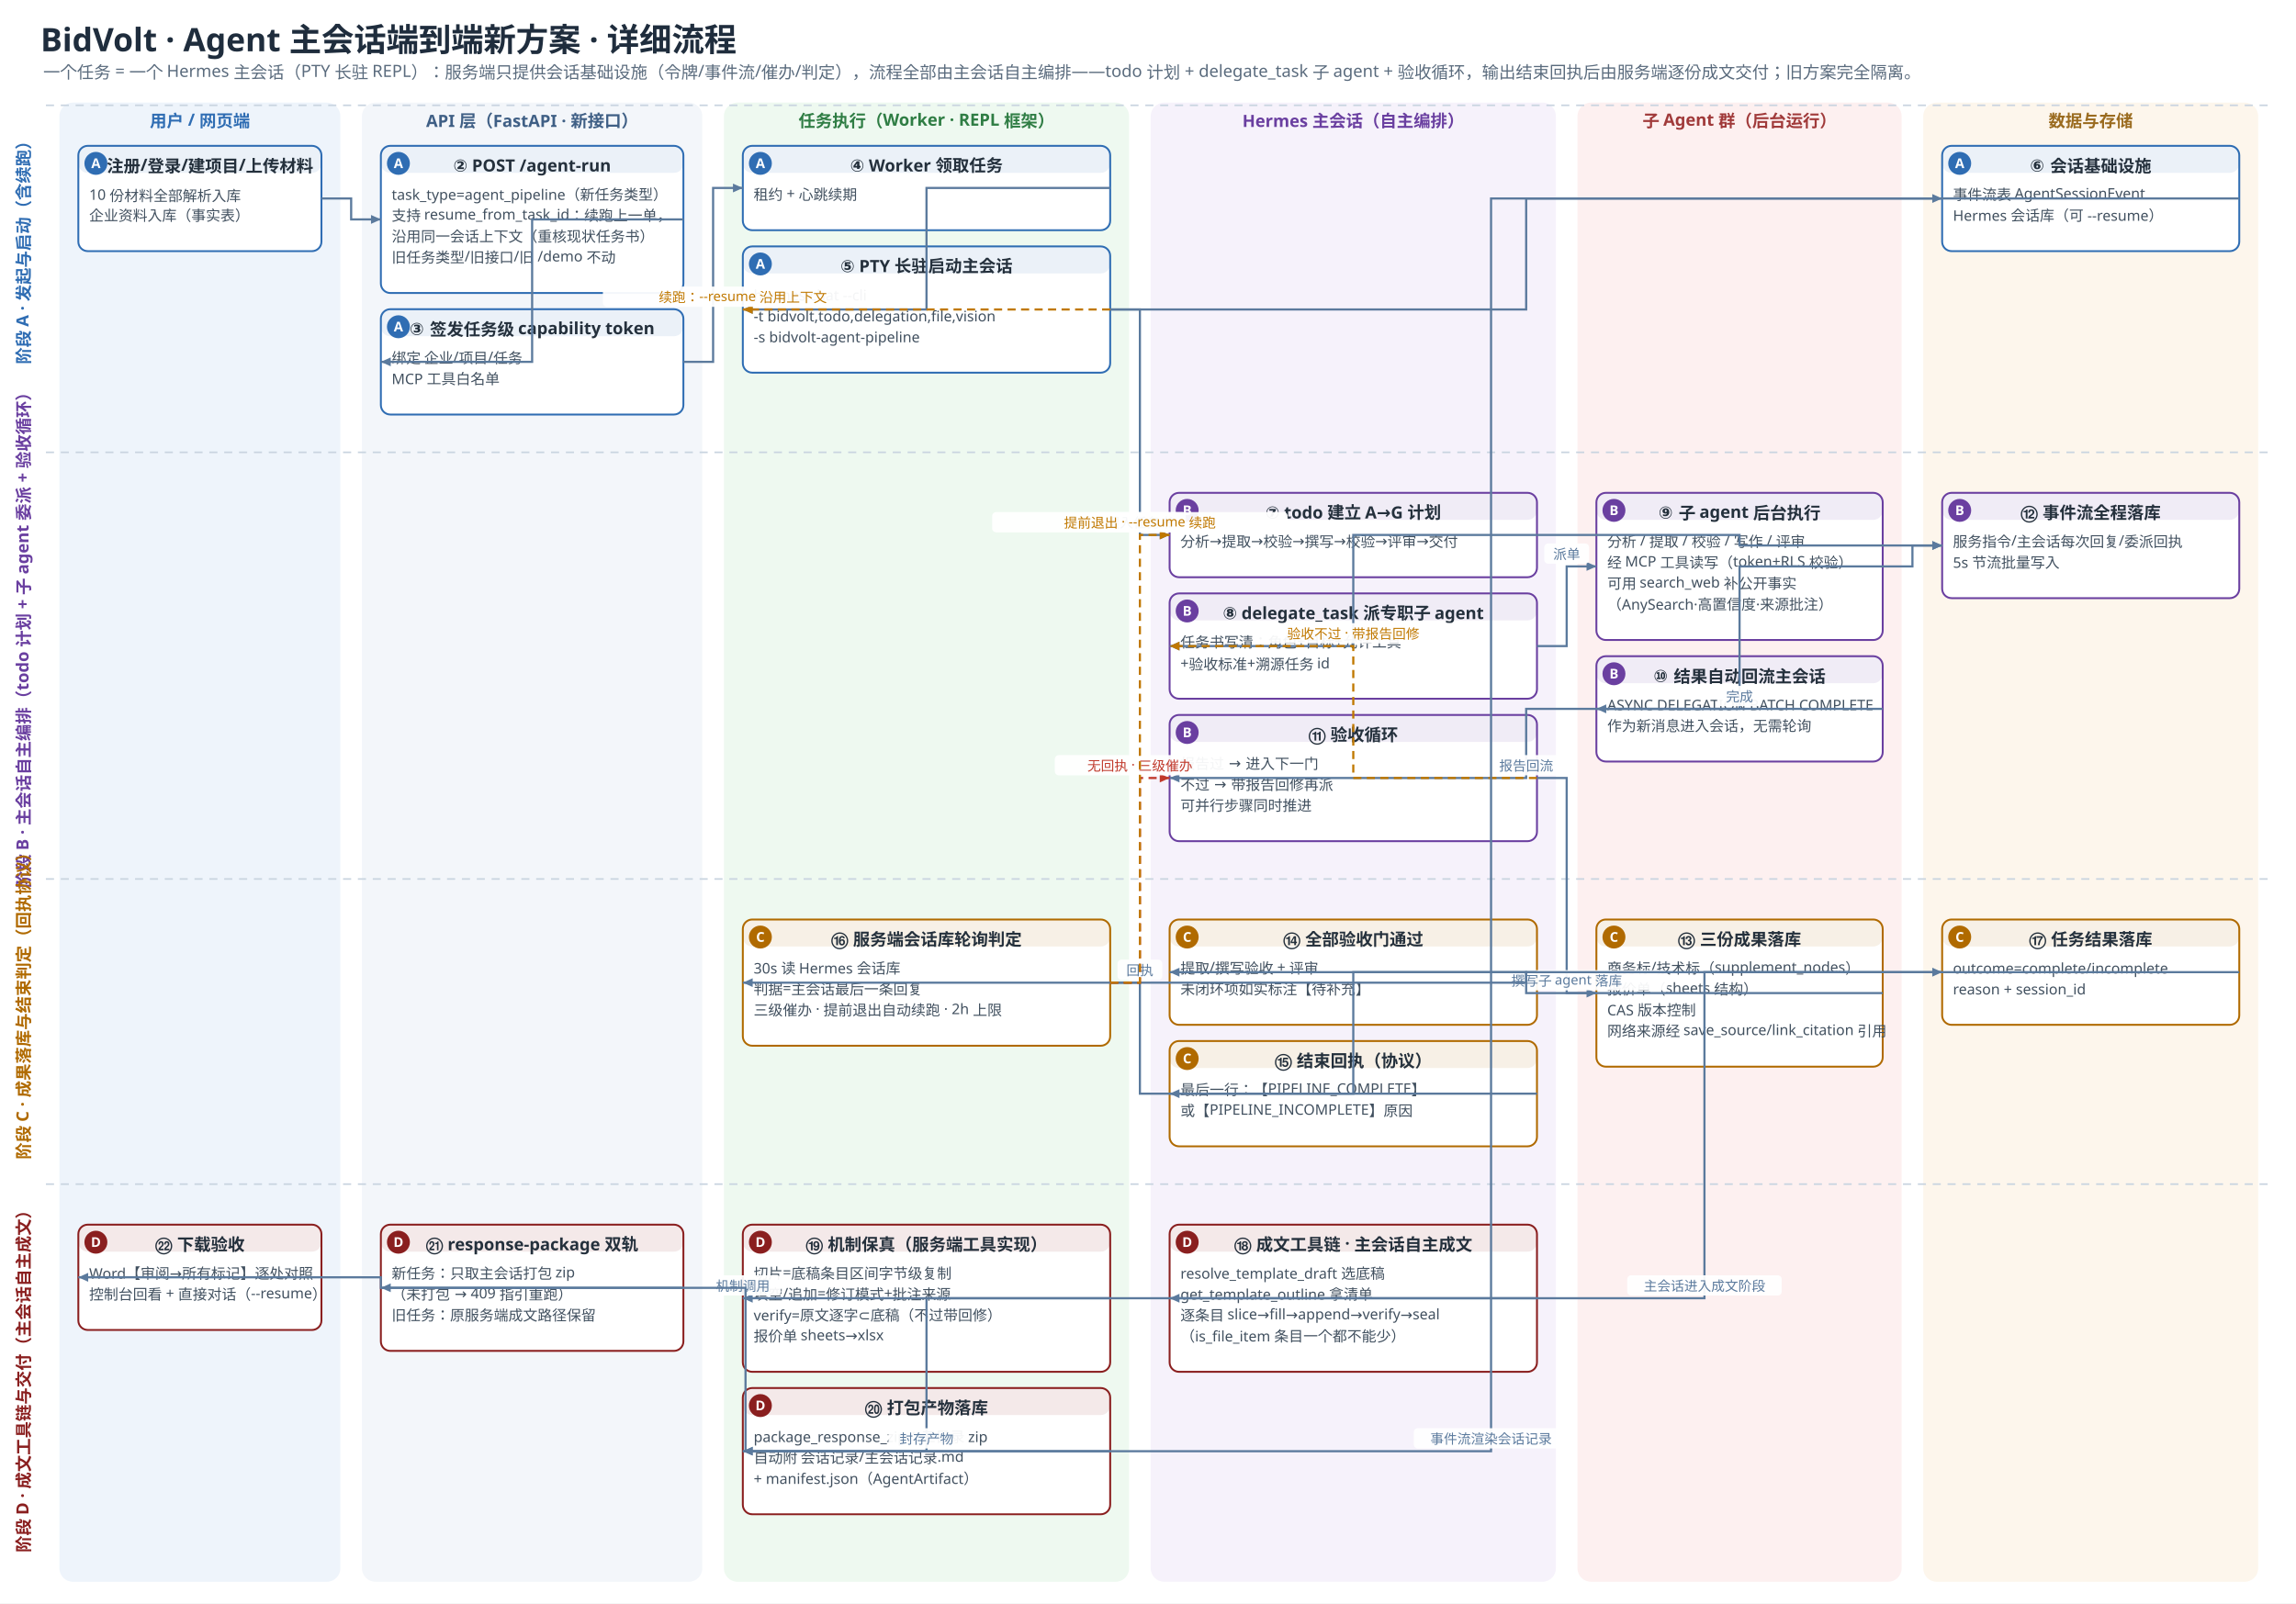
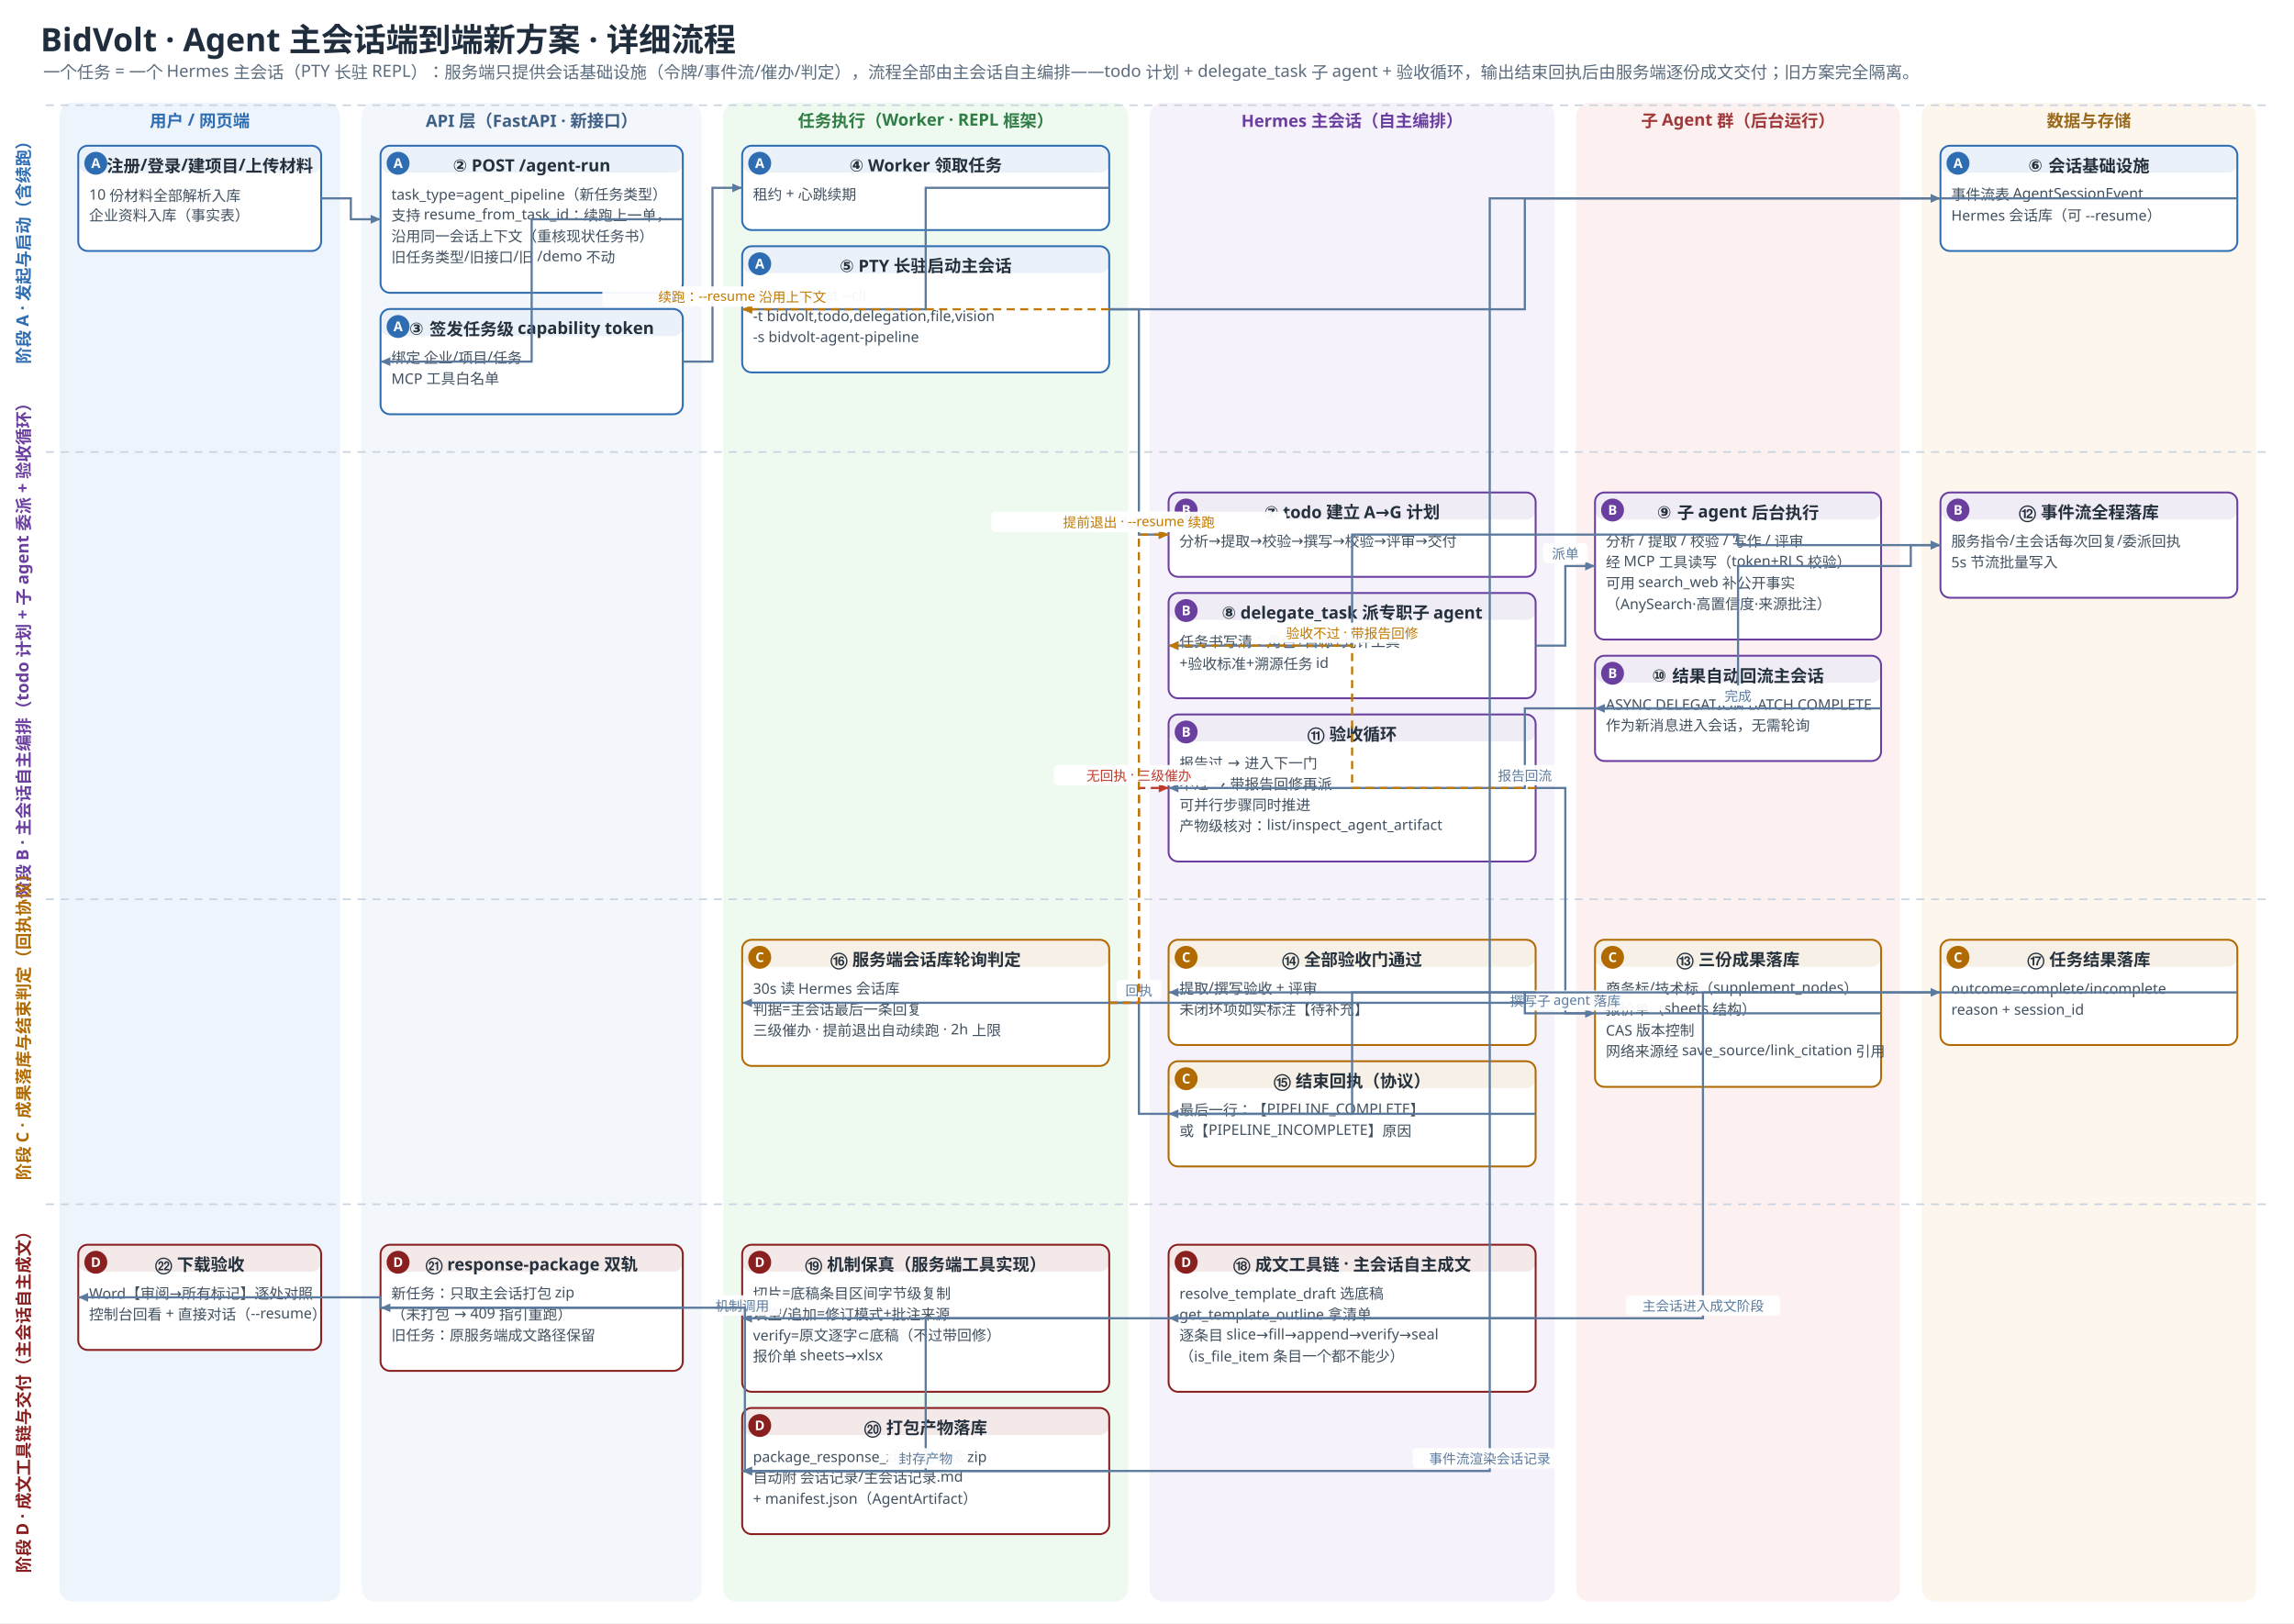
- <svg xmlns="http://www.w3.org/2000/svg" width="1700" height="1187.5" viewBox="0 0 1700 1187.5" font-family="Microsoft YaHei, SimHei, PingFang SC, sans-serif">
-   <rect x="0" y="0" width="1700" height="1187.5" fill="#ffffff" />
+ <svg xmlns="http://www.w3.org/2000/svg" width="1700" height="1203.0" viewBox="0 0 1700 1203.0" font-family="Microsoft YaHei, SimHei, PingFang SC, sans-serif">
+   <rect x="0" y="0" width="1700" height="1203.0" fill="#ffffff" />
  <text x="30" y="38" font-size="24" font-weight="bold" fill="#1f2d3d">BidVolt · Agent 主会话端到端新方案 · 详细流程</text>
  <text x="32" y="58" font-size="12.5" fill="#5a6b7d">一个任务 = 一个 Hermes 主会话（PTY 长驻 REPL）：服务端只提供会话基础设施（令牌/事件流/催办/判定），流程全部由主会话自主编排——todo 计划 + delegate_task 子 agent + 验收循环，输出结束回执后由服务端逐份成文交付；旧方案完全隔离。</text>
-   <rect x="44" y="76" width="208" height="1095.5" rx="10" fill="#eef4fb" />
+   <rect x="44" y="76" width="208" height="1111.0" rx="10" fill="#eef4fb" />
  <text x="148.0" y="94" font-size="12.5" font-weight="bold" fill="#2f6db3" text-anchor="middle">用户 / 网页端</text>
-   <rect x="268" y="76" width="252" height="1095.5" rx="10" fill="#f3f6fa" />
+   <rect x="268" y="76" width="252" height="1111.0" rx="10" fill="#f3f6fa" />
  <text x="394.0" y="94" font-size="12.5" font-weight="bold" fill="#3f5f85" text-anchor="middle">API 层（FastAPI · 新接口）</text>
-   <rect x="536" y="76" width="300" height="1095.5" rx="10" fill="#eef9f0" />
+   <rect x="536" y="76" width="300" height="1111.0" rx="10" fill="#eef9f0" />
  <text x="686.0" y="94" font-size="12.5" font-weight="bold" fill="#2f7d44" text-anchor="middle">任务执行（Worker · REPL 框架）</text>
-   <rect x="852" y="76" width="300" height="1095.5" rx="10" fill="#f6f2fb" />
+   <rect x="852" y="76" width="300" height="1111.0" rx="10" fill="#f6f2fb" />
  <text x="1002.0" y="94" font-size="12.5" font-weight="bold" fill="#6a3fa0" text-anchor="middle">Hermes 主会话（自主编排）</text>
-   <rect x="1168" y="76" width="240" height="1095.5" rx="10" fill="#fdf0f0" />
+   <rect x="1168" y="76" width="240" height="1111.0" rx="10" fill="#fdf0f0" />
  <text x="1288.0" y="94" font-size="12.5" font-weight="bold" fill="#a03a3a" text-anchor="middle">子 Agent 群（后台运行）</text>
-   <rect x="1424" y="76" width="248" height="1095.5" rx="10" fill="#fdf6ec" />
+   <rect x="1424" y="76" width="248" height="1111.0" rx="10" fill="#fdf6ec" />
  <text x="1548.0" y="94" font-size="12.5" font-weight="bold" fill="#9a6b1f" text-anchor="middle">数据与存储</text>
  <line x1="34" y1="78.0" x2="1682" y2="78.0" stroke="#c9d4e0" stroke-width="1.2" stroke-dasharray="6 5" />
  <text transform="rotate(-90 22 184)" x="22" y="184" font-size="12.5" font-weight="bold" fill="#2f6db3" text-anchor="middle">阶段 A · 发起与启动（含续跑）</text>
  <line x1="34" y1="335.0" x2="1682" y2="335.0" stroke="#c9d4e0" stroke-width="1.2" stroke-dasharray="6 5" />
-   <text transform="rotate(-90 22 471)" x="22" y="471" font-size="12.5" font-weight="bold" fill="#6a3fa0" text-anchor="middle">阶段 B · 主会话自主编排（todo 计划 + 子 agent 委派 + 验收循环）</text>
-   <line x1="34" y1="651.0" x2="1682" y2="651.0" stroke="#c9d4e0" stroke-width="1.2" stroke-dasharray="6 5" />
-   <text transform="rotate(-90 22 742)" x="22" y="742" font-size="12.5" font-weight="bold" fill="#b06a00" text-anchor="middle">阶段 C · 成果落库与结束判定（回执协议）</text>
-   <line x1="34" y1="877.0" x2="1682" y2="877.0" stroke="#c9d4e0" stroke-width="1.2" stroke-dasharray="6 5" />
-   <text transform="rotate(-90 22 1020)" x="22" y="1020" font-size="12.5" font-weight="bold" fill="#8a1f1f" text-anchor="middle">阶段 D · 成文工具链与交付（主会话自主成文）</text>
+   <text transform="rotate(-90 22 479)" x="22" y="479" font-size="12.5" font-weight="bold" fill="#6a3fa0" text-anchor="middle">阶段 B · 主会话自主编排（todo 计划 + 子 agent 委派 + 验收循环）</text>
+   <line x1="34" y1="666.5" x2="1682" y2="666.5" stroke="#c9d4e0" stroke-width="1.2" stroke-dasharray="6 5" />
+   <text transform="rotate(-90 22 758)" x="22" y="758" font-size="12.5" font-weight="bold" fill="#b06a00" text-anchor="middle">阶段 C · 成果落库与结束判定（回执协议）</text>
+   <line x1="34" y1="892.5" x2="1682" y2="892.5" stroke="#c9d4e0" stroke-width="1.2" stroke-dasharray="6 5" />
+   <text transform="rotate(-90 22 1036)" x="22" y="1036" font-size="12.5" font-weight="bold" fill="#8a1f1f" text-anchor="middle">阶段 D · 成文工具链与交付（主会话自主成文）</text>
  <rect x="58" y="108.0" width="180" height="78.0" rx="7" fill="#ffffff" stroke="#2f6db3" stroke-width="1.4" />
  <rect x="58" y="108.0" width="180" height="20" rx="7" fill="#2f6db3" opacity="0.10" />
  <text x="148.0" y="127.0" font-size="12.5" font-weight="bold" fill="#24303c" text-anchor="middle">① 注册/登录/建项目/上传材料</text>
  <text x="66" y="148.0" font-size="10.8" fill="#41505f">10 份材料全部解析入库</text>
  <text x="66" y="163.5" font-size="10.8" fill="#41505f">企业资料入库（事实表）</text>
  <circle cx="71" cy="121.0" r="8.5" fill="#2f6db3" />
  <text x="71" y="124.5" font-size="10" font-weight="bold" fill="#ffffff" text-anchor="middle">A</text>
  <rect x="282" y="108.0" width="224" height="109.0" rx="7" fill="#ffffff" stroke="#2f6db3" stroke-width="1.4" />
  <rect x="282" y="108.0" width="224" height="20" rx="7" fill="#2f6db3" opacity="0.10" />
  <text x="394.0" y="127.0" font-size="12.5" font-weight="bold" fill="#24303c" text-anchor="middle">② POST /agent-run</text>
  <text x="290" y="148.0" font-size="10.8" fill="#41505f">task_type=agent_pipeline（新任务类型）</text>
  <text x="290" y="163.5" font-size="10.8" fill="#41505f">支持 resume_from_task_id：续跑上一单，</text>
  <text x="290" y="179.0" font-size="10.8" fill="#41505f">沿用同一会话上下文（重核现状任务书）</text>
  <text x="290" y="194.5" font-size="10.8" fill="#41505f">旧任务类型/旧接口/旧 /demo 不动</text>
  <circle cx="295" cy="121.0" r="8.5" fill="#2f6db3" />
  <text x="295" y="124.5" font-size="10" font-weight="bold" fill="#ffffff" text-anchor="middle">A</text>
  <rect x="282" y="229.0" width="224" height="78.0" rx="7" fill="#ffffff" stroke="#2f6db3" stroke-width="1.4" />
  <rect x="282" y="229.0" width="224" height="20" rx="7" fill="#2f6db3" opacity="0.10" />
  <text x="394.0" y="248.0" font-size="12.5" font-weight="bold" fill="#24303c" text-anchor="middle">③ 签发任务级 capability token</text>
  <text x="290" y="269.0" font-size="10.8" fill="#41505f">绑定 企业/项目/任务</text>
  <text x="290" y="284.5" font-size="10.8" fill="#41505f">MCP 工具白名单</text>
  <circle cx="295" cy="242.0" r="8.5" fill="#2f6db3" />
  <text x="295" y="245.5" font-size="10" font-weight="bold" fill="#ffffff" text-anchor="middle">A</text>
  <rect x="550" y="108.0" width="272" height="62.5" rx="7" fill="#ffffff" stroke="#2f6db3" stroke-width="1.4" />
  <rect x="550" y="108.0" width="272" height="20" rx="7" fill="#2f6db3" opacity="0.10" />
  <text x="686.0" y="127.0" font-size="12.5" font-weight="bold" fill="#24303c" text-anchor="middle">④ Worker 领取任务</text>
  <text x="558" y="148.0" font-size="10.8" fill="#41505f">租约 + 心跳续期</text>
  <circle cx="563" cy="121.0" r="8.5" fill="#2f6db3" />
  <text x="563" y="124.5" font-size="10" font-weight="bold" fill="#ffffff" text-anchor="middle">A</text>
  <rect x="550" y="182.5" width="272" height="93.5" rx="7" fill="#ffffff" stroke="#2f6db3" stroke-width="1.4" />
  <rect x="550" y="182.5" width="272" height="20" rx="7" fill="#2f6db3" opacity="0.10" />
  <text x="686.0" y="201.5" font-size="12.5" font-weight="bold" fill="#24303c" text-anchor="middle">⑤ PTY 长驻启动主会话</text>
  <text x="558" y="222.5" font-size="10.8" fill="#41505f">hermes chat --cli</text>
  <text x="558" y="238.0" font-size="10.8" fill="#41505f">-t bidvolt,todo,delegation,file,vision</text>
  <text x="558" y="253.5" font-size="10.8" fill="#41505f">-s bidvolt-agent-pipeline</text>
  <circle cx="563" cy="195.5" r="8.5" fill="#2f6db3" />
  <text x="563" y="199.0" font-size="10" font-weight="bold" fill="#ffffff" text-anchor="middle">A</text>
  <rect x="1438" y="108.0" width="220" height="78.0" rx="7" fill="#ffffff" stroke="#2f6db3" stroke-width="1.4" />
  <rect x="1438" y="108.0" width="220" height="20" rx="7" fill="#2f6db3" opacity="0.10" />
  <text x="1548.0" y="127.0" font-size="12.5" font-weight="bold" fill="#24303c" text-anchor="middle">⑥ 会话基础设施</text>
  <text x="1446" y="148.0" font-size="10.8" fill="#41505f">事件流表 AgentSessionEvent</text>
  <text x="1446" y="163.5" font-size="10.8" fill="#41505f">Hermes 会话库（可 --resume）</text>
  <circle cx="1451" cy="121.0" r="8.5" fill="#2f6db3" />
  <text x="1451" y="124.5" font-size="10" font-weight="bold" fill="#ffffff" text-anchor="middle">A</text>
  <rect x="866" y="365.0" width="272" height="62.5" rx="7" fill="#ffffff" stroke="#6a3fa0" stroke-width="1.4" />
  <rect x="866" y="365.0" width="272" height="20" rx="7" fill="#6a3fa0" opacity="0.10" />
  <text x="1002.0" y="384.0" font-size="12.5" font-weight="bold" fill="#24303c" text-anchor="middle">⑦ todo 建立 A→G 计划</text>
  <text x="874" y="405.0" font-size="10.8" fill="#41505f">分析→提取→校验→撰写→校验→评审→交付</text>
  <circle cx="879" cy="378.0" r="8.5" fill="#6a3fa0" />
  <text x="879" y="381.5" font-size="10" font-weight="bold" fill="#ffffff" text-anchor="middle">B</text>
  <rect x="866" y="439.5" width="272" height="78.0" rx="7" fill="#ffffff" stroke="#6a3fa0" stroke-width="1.4" />
  <rect x="866" y="439.5" width="272" height="20" rx="7" fill="#6a3fa0" opacity="0.10" />
  <text x="1002.0" y="458.5" font-size="12.5" font-weight="bold" fill="#24303c" text-anchor="middle">⑧ delegate_task 派专职子 agent</text>
  <text x="874" y="479.5" font-size="10.8" fill="#41505f">任务书写清：角色+目标+允许工具</text>
  <text x="874" y="495.0" font-size="10.8" fill="#41505f">+验收标准+溯源任务 id</text>
  <circle cx="879" cy="452.5" r="8.5" fill="#6a3fa0" />
  <text x="879" y="456.0" font-size="10" font-weight="bold" fill="#ffffff" text-anchor="middle">B</text>
  <rect x="1182" y="365.0" width="212" height="109.0" rx="7" fill="#ffffff" stroke="#6a3fa0" stroke-width="1.4" />
  <rect x="1182" y="365.0" width="212" height="20" rx="7" fill="#6a3fa0" opacity="0.10" />
  <text x="1288.0" y="384.0" font-size="12.5" font-weight="bold" fill="#24303c" text-anchor="middle">⑨ 子 agent 后台执行</text>
  <text x="1190" y="405.0" font-size="10.8" fill="#41505f">分析 / 提取 / 校验 / 写作 / 评审</text>
  <text x="1190" y="420.5" font-size="10.8" fill="#41505f">经 MCP 工具读写（token+RLS 校验）</text>
  <text x="1190" y="436.0" font-size="10.8" fill="#41505f">可用 search_web 补公开事实</text>
  <text x="1190" y="451.5" font-size="10.8" fill="#41505f">（AnySearch·高置信度·来源批注）</text>
  <circle cx="1195" cy="378.0" r="8.5" fill="#6a3fa0" />
  <text x="1195" y="381.5" font-size="10" font-weight="bold" fill="#ffffff" text-anchor="middle">B</text>
  <rect x="1182" y="486.0" width="212" height="78.0" rx="7" fill="#ffffff" stroke="#6a3fa0" stroke-width="1.4" />
  <rect x="1182" y="486.0" width="212" height="20" rx="7" fill="#6a3fa0" opacity="0.10" />
  <text x="1288.0" y="505.0" font-size="12.5" font-weight="bold" fill="#24303c" text-anchor="middle">⑩ 结果自动回流主会话</text>
  <text x="1190" y="526.0" font-size="10.8" fill="#41505f">ASYNC DELEGATION BATCH COMPLETE</text>
  <text x="1190" y="541.5" font-size="10.8" fill="#41505f">作为新消息进入会话，无需轮询</text>
  <circle cx="1195" cy="499.0" r="8.5" fill="#6a3fa0" />
  <text x="1195" y="502.5" font-size="10" font-weight="bold" fill="#ffffff" text-anchor="middle">B</text>
-   <rect x="866" y="529.5" width="272" height="93.5" rx="7" fill="#ffffff" stroke="#6a3fa0" stroke-width="1.4" />
+   <rect x="866" y="529.5" width="272" height="109.0" rx="7" fill="#ffffff" stroke="#6a3fa0" stroke-width="1.4" />
  <rect x="866" y="529.5" width="272" height="20" rx="7" fill="#6a3fa0" opacity="0.10" />
  <text x="1002.0" y="548.5" font-size="12.5" font-weight="bold" fill="#24303c" text-anchor="middle">⑪ 验收循环</text>
  <text x="874" y="569.5" font-size="10.8" fill="#41505f">报告过 → 进入下一门</text>
  <text x="874" y="585.0" font-size="10.8" fill="#41505f">不过 → 带报告回修再派</text>
  <text x="874" y="600.5" font-size="10.8" fill="#41505f">可并行步骤同时推进</text>
+   <text x="874" y="616.0" font-size="10.8" fill="#41505f">产物级核对：list/inspect_agent_artifact</text>
  <circle cx="879" cy="542.5" r="8.5" fill="#6a3fa0" />
  <text x="879" y="546.0" font-size="10" font-weight="bold" fill="#ffffff" text-anchor="middle">B</text>
  <rect x="1438" y="365.0" width="220" height="78.0" rx="7" fill="#ffffff" stroke="#6a3fa0" stroke-width="1.4" />
  <rect x="1438" y="365.0" width="220" height="20" rx="7" fill="#6a3fa0" opacity="0.10" />
  <text x="1548.0" y="384.0" font-size="12.5" font-weight="bold" fill="#24303c" text-anchor="middle">⑫ 事件流全程落库</text>
  <text x="1446" y="405.0" font-size="10.8" fill="#41505f">服务指令/主会话每次回复/委派回执</text>
  <text x="1446" y="420.5" font-size="10.8" fill="#41505f">5s 节流批量写入</text>
  <circle cx="1451" cy="378.0" r="8.5" fill="#6a3fa0" />
  <text x="1451" y="381.5" font-size="10" font-weight="bold" fill="#ffffff" text-anchor="middle">B</text>
-   <rect x="1182" y="681.0" width="212" height="109.0" rx="7" fill="#ffffff" stroke="#b06a00" stroke-width="1.4" />
-   <rect x="1182" y="681.0" width="212" height="20" rx="7" fill="#b06a00" opacity="0.10" />
-   <text x="1288.0" y="700.0" font-size="12.5" font-weight="bold" fill="#24303c" text-anchor="middle">⑬ 三份成果落库</text>
-   <text x="1190" y="721.0" font-size="10.8" fill="#41505f">商务标/技术标（supplement_nodes）</text>
-   <text x="1190" y="736.5" font-size="10.8" fill="#41505f">报价单（sheets 结构）</text>
-   <text x="1190" y="752.0" font-size="10.8" fill="#41505f">CAS 版本控制</text>
-   <text x="1190" y="767.5" font-size="10.8" fill="#41505f">网络来源经 save_source/link_citation 引用</text>
-   <circle cx="1195" cy="694.0" r="8.5" fill="#b06a00" />
-   <text x="1195" y="697.5" font-size="10" font-weight="bold" fill="#ffffff" text-anchor="middle">C</text>
-   <rect x="866" y="681.0" width="272" height="78.0" rx="7" fill="#ffffff" stroke="#b06a00" stroke-width="1.4" />
-   <rect x="866" y="681.0" width="272" height="20" rx="7" fill="#b06a00" opacity="0.10" />
-   <text x="1002.0" y="700.0" font-size="12.5" font-weight="bold" fill="#24303c" text-anchor="middle">⑭ 全部验收门通过</text>
-   <text x="874" y="721.0" font-size="10.8" fill="#41505f">提取/撰写验收 + 评审</text>
-   <text x="874" y="736.5" font-size="10.8" fill="#41505f">未闭环项如实标注【待补充】</text>
-   <circle cx="879" cy="694.0" r="8.5" fill="#b06a00" />
-   <text x="879" y="697.5" font-size="10" font-weight="bold" fill="#ffffff" text-anchor="middle">C</text>
-   <rect x="866" y="771.0" width="272" height="78.0" rx="7" fill="#ffffff" stroke="#b06a00" stroke-width="1.4" />
-   <rect x="866" y="771.0" width="272" height="20" rx="7" fill="#b06a00" opacity="0.10" />
-   <text x="1002.0" y="790.0" font-size="12.5" font-weight="bold" fill="#24303c" text-anchor="middle">⑮ 结束回执（协议）</text>
-   <text x="874" y="811.0" font-size="10.8" fill="#41505f">最后一行：【PIPELINE_COMPLETE】</text>
-   <text x="874" y="826.5" font-size="10.8" fill="#41505f">或【PIPELINE_INCOMPLETE】原因</text>
-   <circle cx="879" cy="784.0" r="8.5" fill="#b06a00" />
-   <text x="879" y="787.5" font-size="10" font-weight="bold" fill="#ffffff" text-anchor="middle">C</text>
-   <rect x="550" y="681.0" width="272" height="93.5" rx="7" fill="#ffffff" stroke="#b06a00" stroke-width="1.4" />
-   <rect x="550" y="681.0" width="272" height="20" rx="7" fill="#b06a00" opacity="0.10" />
-   <text x="686.0" y="700.0" font-size="12.5" font-weight="bold" fill="#24303c" text-anchor="middle">⑯ 服务端会话库轮询判定</text>
-   <text x="558" y="721.0" font-size="10.8" fill="#41505f">30s 读 Hermes 会话库</text>
-   <text x="558" y="736.5" font-size="10.8" fill="#41505f">判据=主会话最后一条回复</text>
-   <text x="558" y="752.0" font-size="10.8" fill="#41505f">三级催办 · 提前退出自动续跑 · 2h 上限</text>
-   <circle cx="563" cy="694.0" r="8.5" fill="#b06a00" />
-   <text x="563" y="697.5" font-size="10" font-weight="bold" fill="#ffffff" text-anchor="middle">C</text>
-   <rect x="1438" y="681.0" width="220" height="78.0" rx="7" fill="#ffffff" stroke="#b06a00" stroke-width="1.4" />
-   <rect x="1438" y="681.0" width="220" height="20" rx="7" fill="#b06a00" opacity="0.10" />
-   <text x="1548.0" y="700.0" font-size="12.5" font-weight="bold" fill="#24303c" text-anchor="middle">⑰ 任务结果落库</text>
-   <text x="1446" y="721.0" font-size="10.8" fill="#41505f">outcome=complete/incomplete</text>
-   <text x="1446" y="736.5" font-size="10.8" fill="#41505f">reason + session_id</text>
-   <circle cx="1451" cy="694.0" r="8.5" fill="#b06a00" />
-   <text x="1451" y="697.5" font-size="10" font-weight="bold" fill="#ffffff" text-anchor="middle">C</text>
-   <rect x="866" y="907.0" width="272" height="109.0" rx="7" fill="#ffffff" stroke="#8a1f1f" stroke-width="1.4" />
-   <rect x="866" y="907.0" width="272" height="20" rx="7" fill="#8a1f1f" opacity="0.10" />
-   <text x="1002.0" y="926.0" font-size="12.5" font-weight="bold" fill="#24303c" text-anchor="middle">⑱ 成文工具链 · 主会话自主成文</text>
-   <text x="874" y="947.0" font-size="10.8" fill="#41505f">resolve_template_draft 选底稿</text>
-   <text x="874" y="962.5" font-size="10.8" fill="#41505f">get_template_outline 拿清单</text>
-   <text x="874" y="978.0" font-size="10.8" fill="#41505f">逐条目 slice→fill→append→verify→seal</text>
-   <text x="874" y="993.5" font-size="10.8" fill="#41505f">（is_file_item 条目一个都不能少）</text>
-   <circle cx="879" cy="920.0" r="8.5" fill="#8a1f1f" />
-   <text x="879" y="923.5" font-size="10" font-weight="bold" fill="#ffffff" text-anchor="middle">D</text>
-   <rect x="550" y="907.0" width="272" height="109.0" rx="7" fill="#ffffff" stroke="#8a1f1f" stroke-width="1.4" />
-   <rect x="550" y="907.0" width="272" height="20" rx="7" fill="#8a1f1f" opacity="0.10" />
-   <text x="686.0" y="926.0" font-size="12.5" font-weight="bold" fill="#24303c" text-anchor="middle">⑲ 机制保真（服务端工具实现）</text>
-   <text x="558" y="947.0" font-size="10.8" fill="#41505f">切片=底稿条目区间字节级复制</text>
-   <text x="558" y="962.5" font-size="10.8" fill="#41505f">填空/追加=修订模式+批注来源</text>
-   <text x="558" y="978.0" font-size="10.8" fill="#41505f">verify=原文逐字⊂底稿（不过带回修）</text>
-   <text x="558" y="993.5" font-size="10.8" fill="#41505f">报价单 sheets→xlsx</text>
-   <circle cx="563" cy="920.0" r="8.5" fill="#8a1f1f" />
-   <text x="563" y="923.5" font-size="10" font-weight="bold" fill="#ffffff" text-anchor="middle">D</text>
-   <rect x="550" y="1028.0" width="272" height="93.5" rx="7" fill="#ffffff" stroke="#8a1f1f" stroke-width="1.4" />
-   <rect x="550" y="1028.0" width="272" height="20" rx="7" fill="#8a1f1f" opacity="0.10" />
-   <text x="686.0" y="1047.0" font-size="12.5" font-weight="bold" fill="#24303c" text-anchor="middle">⑳ 打包产物落库</text>
-   <text x="558" y="1068.0" font-size="10.8" fill="#41505f">package_response_zip：三目录 zip</text>
-   <text x="558" y="1083.5" font-size="10.8" fill="#41505f">自动附 会话记录/主会话记录.md</text>
-   <text x="558" y="1099.0" font-size="10.8" fill="#41505f">+ manifest.json（AgentArtifact）</text>
-   <circle cx="563" cy="1041.0" r="8.5" fill="#8a1f1f" />
-   <text x="563" y="1044.5" font-size="10" font-weight="bold" fill="#ffffff" text-anchor="middle">D</text>
-   <rect x="282" y="907.0" width="224" height="93.5" rx="7" fill="#ffffff" stroke="#8a1f1f" stroke-width="1.4" />
-   <rect x="282" y="907.0" width="224" height="20" rx="7" fill="#8a1f1f" opacity="0.10" />
-   <text x="394.0" y="926.0" font-size="12.5" font-weight="bold" fill="#24303c" text-anchor="middle">㉑ response-package 双轨</text>
-   <text x="290" y="947.0" font-size="10.8" fill="#41505f">新任务：只取主会话打包 zip</text>
-   <text x="290" y="962.5" font-size="10.8" fill="#41505f">（未打包 → 409 指引重跑）</text>
-   <text x="290" y="978.0" font-size="10.8" fill="#41505f">旧任务：原服务端成文路径保留</text>
-   <circle cx="295" cy="920.0" r="8.5" fill="#8a1f1f" />
-   <text x="295" y="923.5" font-size="10" font-weight="bold" fill="#ffffff" text-anchor="middle">D</text>
-   <rect x="58" y="907.0" width="180" height="78.0" rx="7" fill="#ffffff" stroke="#8a1f1f" stroke-width="1.4" />
-   <rect x="58" y="907.0" width="180" height="20" rx="7" fill="#8a1f1f" opacity="0.10" />
-   <text x="148.0" y="926.0" font-size="12.5" font-weight="bold" fill="#24303c" text-anchor="middle">㉒ 下载验收</text>
-   <text x="66" y="947.0" font-size="10.8" fill="#41505f">Word【审阅→所有标记】逐处对照</text>
-   <text x="66" y="962.5" font-size="10.8" fill="#41505f">控制台回看 + 直接对话（--resume）</text>
-   <circle cx="71" cy="920.0" r="8.5" fill="#8a1f1f" />
-   <text x="71" y="923.5" font-size="10" font-weight="bold" fill="#ffffff" text-anchor="middle">D</text>
+   <rect x="1182" y="696.5" width="212" height="109.0" rx="7" fill="#ffffff" stroke="#b06a00" stroke-width="1.4" />
+   <rect x="1182" y="696.5" width="212" height="20" rx="7" fill="#b06a00" opacity="0.10" />
+   <text x="1288.0" y="715.5" font-size="12.5" font-weight="bold" fill="#24303c" text-anchor="middle">⑬ 三份成果落库</text>
+   <text x="1190" y="736.5" font-size="10.8" fill="#41505f">商务标/技术标（supplement_nodes）</text>
+   <text x="1190" y="752.0" font-size="10.8" fill="#41505f">报价单（sheets 结构）</text>
+   <text x="1190" y="767.5" font-size="10.8" fill="#41505f">CAS 版本控制</text>
+   <text x="1190" y="783.0" font-size="10.8" fill="#41505f">网络来源经 save_source/link_citation 引用</text>
+   <circle cx="1195" cy="709.5" r="8.5" fill="#b06a00" />
+   <text x="1195" y="713.0" font-size="10" font-weight="bold" fill="#ffffff" text-anchor="middle">C</text>
+   <rect x="866" y="696.5" width="272" height="78.0" rx="7" fill="#ffffff" stroke="#b06a00" stroke-width="1.4" />
+   <rect x="866" y="696.5" width="272" height="20" rx="7" fill="#b06a00" opacity="0.10" />
+   <text x="1002.0" y="715.5" font-size="12.5" font-weight="bold" fill="#24303c" text-anchor="middle">⑭ 全部验收门通过</text>
+   <text x="874" y="736.5" font-size="10.8" fill="#41505f">提取/撰写验收 + 评审</text>
+   <text x="874" y="752.0" font-size="10.8" fill="#41505f">未闭环项如实标注【待补充】</text>
+   <circle cx="879" cy="709.5" r="8.5" fill="#b06a00" />
+   <text x="879" y="713.0" font-size="10" font-weight="bold" fill="#ffffff" text-anchor="middle">C</text>
+   <rect x="866" y="786.5" width="272" height="78.0" rx="7" fill="#ffffff" stroke="#b06a00" stroke-width="1.4" />
+   <rect x="866" y="786.5" width="272" height="20" rx="7" fill="#b06a00" opacity="0.10" />
+   <text x="1002.0" y="805.5" font-size="12.5" font-weight="bold" fill="#24303c" text-anchor="middle">⑮ 结束回执（协议）</text>
+   <text x="874" y="826.5" font-size="10.8" fill="#41505f">最后一行：【PIPELINE_COMPLETE】</text>
+   <text x="874" y="842.0" font-size="10.8" fill="#41505f">或【PIPELINE_INCOMPLETE】原因</text>
+   <circle cx="879" cy="799.5" r="8.5" fill="#b06a00" />
+   <text x="879" y="803.0" font-size="10" font-weight="bold" fill="#ffffff" text-anchor="middle">C</text>
+   <rect x="550" y="696.5" width="272" height="93.5" rx="7" fill="#ffffff" stroke="#b06a00" stroke-width="1.4" />
+   <rect x="550" y="696.5" width="272" height="20" rx="7" fill="#b06a00" opacity="0.10" />
+   <text x="686.0" y="715.5" font-size="12.5" font-weight="bold" fill="#24303c" text-anchor="middle">⑯ 服务端会话库轮询判定</text>
+   <text x="558" y="736.5" font-size="10.8" fill="#41505f">30s 读 Hermes 会话库</text>
+   <text x="558" y="752.0" font-size="10.8" fill="#41505f">判据=主会话最后一条回复</text>
+   <text x="558" y="767.5" font-size="10.8" fill="#41505f">三级催办 · 提前退出自动续跑 · 2h 上限</text>
+   <circle cx="563" cy="709.5" r="8.5" fill="#b06a00" />
+   <text x="563" y="713.0" font-size="10" font-weight="bold" fill="#ffffff" text-anchor="middle">C</text>
+   <rect x="1438" y="696.5" width="220" height="78.0" rx="7" fill="#ffffff" stroke="#b06a00" stroke-width="1.4" />
+   <rect x="1438" y="696.5" width="220" height="20" rx="7" fill="#b06a00" opacity="0.10" />
+   <text x="1548.0" y="715.5" font-size="12.5" font-weight="bold" fill="#24303c" text-anchor="middle">⑰ 任务结果落库</text>
+   <text x="1446" y="736.5" font-size="10.8" fill="#41505f">outcome=complete/incomplete</text>
+   <text x="1446" y="752.0" font-size="10.8" fill="#41505f">reason + session_id</text>
+   <circle cx="1451" cy="709.5" r="8.5" fill="#b06a00" />
+   <text x="1451" y="713.0" font-size="10" font-weight="bold" fill="#ffffff" text-anchor="middle">C</text>
+   <rect x="866" y="922.5" width="272" height="109.0" rx="7" fill="#ffffff" stroke="#8a1f1f" stroke-width="1.4" />
+   <rect x="866" y="922.5" width="272" height="20" rx="7" fill="#8a1f1f" opacity="0.10" />
+   <text x="1002.0" y="941.5" font-size="12.5" font-weight="bold" fill="#24303c" text-anchor="middle">⑱ 成文工具链 · 主会话自主成文</text>
+   <text x="874" y="962.5" font-size="10.8" fill="#41505f">resolve_template_draft 选底稿</text>
+   <text x="874" y="978.0" font-size="10.8" fill="#41505f">get_template_outline 拿清单</text>
+   <text x="874" y="993.5" font-size="10.8" fill="#41505f">逐条目 slice→fill→append→verify→seal</text>
+   <text x="874" y="1009.0" font-size="10.8" fill="#41505f">（is_file_item 条目一个都不能少）</text>
+   <circle cx="879" cy="935.5" r="8.5" fill="#8a1f1f" />
+   <text x="879" y="939.0" font-size="10" font-weight="bold" fill="#ffffff" text-anchor="middle">D</text>
+   <rect x="550" y="922.5" width="272" height="109.0" rx="7" fill="#ffffff" stroke="#8a1f1f" stroke-width="1.4" />
+   <rect x="550" y="922.5" width="272" height="20" rx="7" fill="#8a1f1f" opacity="0.10" />
+   <text x="686.0" y="941.5" font-size="12.5" font-weight="bold" fill="#24303c" text-anchor="middle">⑲ 机制保真（服务端工具实现）</text>
+   <text x="558" y="962.5" font-size="10.8" fill="#41505f">切片=底稿条目区间字节级复制</text>
+   <text x="558" y="978.0" font-size="10.8" fill="#41505f">填空/追加=修订模式+批注来源</text>
+   <text x="558" y="993.5" font-size="10.8" fill="#41505f">verify=原文逐字⊂底稿（不过带回修）</text>
+   <text x="558" y="1009.0" font-size="10.8" fill="#41505f">报价单 sheets→xlsx</text>
+   <circle cx="563" cy="935.5" r="8.5" fill="#8a1f1f" />
+   <text x="563" y="939.0" font-size="10" font-weight="bold" fill="#ffffff" text-anchor="middle">D</text>
+   <rect x="550" y="1043.5" width="272" height="93.5" rx="7" fill="#ffffff" stroke="#8a1f1f" stroke-width="1.4" />
+   <rect x="550" y="1043.5" width="272" height="20" rx="7" fill="#8a1f1f" opacity="0.10" />
+   <text x="686.0" y="1062.5" font-size="12.5" font-weight="bold" fill="#24303c" text-anchor="middle">⑳ 打包产物落库</text>
+   <text x="558" y="1083.5" font-size="10.8" fill="#41505f">package_response_zip：三目录 zip</text>
+   <text x="558" y="1099.0" font-size="10.8" fill="#41505f">自动附 会话记录/主会话记录.md</text>
+   <text x="558" y="1114.5" font-size="10.8" fill="#41505f">+ manifest.json（AgentArtifact）</text>
+   <circle cx="563" cy="1056.5" r="8.5" fill="#8a1f1f" />
+   <text x="563" y="1060.0" font-size="10" font-weight="bold" fill="#ffffff" text-anchor="middle">D</text>
+   <rect x="282" y="922.5" width="224" height="93.5" rx="7" fill="#ffffff" stroke="#8a1f1f" stroke-width="1.4" />
+   <rect x="282" y="922.5" width="224" height="20" rx="7" fill="#8a1f1f" opacity="0.10" />
+   <text x="394.0" y="941.5" font-size="12.5" font-weight="bold" fill="#24303c" text-anchor="middle">㉑ response-package 双轨</text>
+   <text x="290" y="962.5" font-size="10.8" fill="#41505f">新任务：只取主会话打包 zip</text>
+   <text x="290" y="978.0" font-size="10.8" fill="#41505f">（未打包 → 409 指引重跑）</text>
+   <text x="290" y="993.5" font-size="10.8" fill="#41505f">旧任务：原服务端成文路径保留</text>
+   <circle cx="295" cy="935.5" r="8.5" fill="#8a1f1f" />
+   <text x="295" y="939.0" font-size="10" font-weight="bold" fill="#ffffff" text-anchor="middle">D</text>
+   <rect x="58" y="922.5" width="180" height="78.0" rx="7" fill="#ffffff" stroke="#8a1f1f" stroke-width="1.4" />
+   <rect x="58" y="922.5" width="180" height="20" rx="7" fill="#8a1f1f" opacity="0.10" />
+   <text x="148.0" y="941.5" font-size="12.5" font-weight="bold" fill="#24303c" text-anchor="middle">㉒ 下载验收</text>
+   <text x="66" y="962.5" font-size="10.8" fill="#41505f">Word【审阅→所有标记】逐处对照</text>
+   <text x="66" y="978.0" font-size="10.8" fill="#41505f">控制台回看 + 直接对话（--resume）</text>
+   <circle cx="71" cy="935.5" r="8.5" fill="#8a1f1f" />
+   <text x="71" y="939.0" font-size="10" font-weight="bold" fill="#ffffff" text-anchor="middle">D</text>
  <path d="M 238.0,147.0 L 260.0,147.0 L 260.0,162.5 L 282.0,162.5" fill="none" stroke="#5b7a9d" stroke-width="1.6" />
  <polygon points="282.0,162.5 274.7,165.8 274.7,159.2" fill="#5b7a9d" />
  <path d="M 506.0,162.5 L 394.0,162.5 L 394.0,268.0 L 282.0,268.0" fill="none" stroke="#5b7a9d" stroke-width="1.6" />
  <polygon points="282.0,268.0 289.3,264.7 289.3,271.3" fill="#5b7a9d" />
  <path d="M 506.0,268.0 L 528.0,268.0 L 528.0,139.2 L 550.0,139.2" fill="none" stroke="#5b7a9d" stroke-width="1.6" />
  <polygon points="550.0,139.2 542.7,142.5 542.7,136.0" fill="#5b7a9d" />
  <path d="M 822.0,139.2 L 686.0,139.2 L 686.0,229.2 L 550.0,229.2" fill="none" stroke="#5b7a9d" stroke-width="1.6" />
  <polygon points="550.0,229.2 557.3,226.0 557.3,232.5" fill="#5b7a9d" />
  <path d="M 822.0,229.2 L 1130.0,229.2 L 1130.0,147.0 L 1438.0,147.0" fill="none" stroke="#5b7a9d" stroke-width="1.6" />
  <polygon points="1438.0,147.0 1430.7,150.3 1430.7,143.7" fill="#5b7a9d" />
  <path d="M 822.0,229.2 L 844.0,229.2 L 844.0,396.2 L 866.0,396.2" fill="none" stroke="#5b7a9d" stroke-width="1.6" />
  <polygon points="866.0,396.2 858.7,399.5 858.7,393.0" fill="#5b7a9d" />
  <rect x="810.0" y="379.25" width="68.0" height="15" rx="3" fill="#ffffff" opacity="0.94" />
  <text x="844.0" y="390.75" font-size="10" fill="#5b7a9d" text-anchor="middle">喂入任务书</text>
  <path d="M 822.0,229.2 L 550.0,229.2" fill="none" stroke="#c07800" stroke-width="1.6" stroke-dasharray="6 4" />
  <polygon points="550.0,229.2 557.3,226.0 557.3,232.5" fill="#c07800" />
  <rect x="446.4" y="212.25" width="207.2" height="15" rx="3" fill="#ffffff" opacity="0.94" />
  <text x="550" y="223.75" font-size="10" fill="#c07800" text-anchor="middle">续跑：--resume 沿用上下文</text>
  <path d="M 1138.0,396.2 L 1002.0,396.2 L 1002.0,478.5 L 866.0,478.5" fill="none" stroke="#5b7a9d" stroke-width="1.6" />
  <polygon points="866.0,478.5 873.3,475.2 873.3,481.8" fill="#5b7a9d" />
  <path d="M 1138.0,478.5 L 1160.0,478.5 L 1160.0,419.5 L 1182.0,419.5" fill="none" stroke="#5b7a9d" stroke-width="1.6" />
  <polygon points="1182.0,419.5 1174.7,422.8 1174.7,416.2" fill="#5b7a9d" />
  <rect x="1143.4" y="402.5" width="33.2" height="15" rx="3" fill="#ffffff" opacity="0.94" />
  <text x="1160.0" y="414.0" font-size="10" fill="#5b7a9d" text-anchor="middle">派单</text>
  <path d="M 1394.0,419.5 L 1288.0,419.5 L 1288.0,525.0 L 1182.0,525.0" fill="none" stroke="#5b7a9d" stroke-width="1.6" />
  <polygon points="1182.0,525.0 1189.3,521.7 1189.3,528.3" fill="#5b7a9d" />
  <rect x="1271.4" y="508.0" width="33.2" height="15" rx="3" fill="#ffffff" opacity="0.94" />
  <text x="1288.0" y="519.5" font-size="10" fill="#5b7a9d" text-anchor="middle">完成</text>
-   <path d="M 1394.0,525.0 L 1130.0,525.0 L 1130.0,576.2 L 866.0,576.2" fill="none" stroke="#5b7a9d" stroke-width="1.6" />
-   <polygon points="866.0,576.2 873.3,573.0 873.3,579.5" fill="#5b7a9d" />
-   <rect x="1101.8" y="559.25" width="56.4" height="15" rx="3" fill="#ffffff" opacity="0.94" />
-   <text x="1130.0" y="570.75" font-size="10" fill="#5b7a9d" text-anchor="middle">报告回流</text>
-   <path d="M 1138.0,576.2 L 1002.0,576.2 L 1002.0,478.5 L 866.0,478.5" fill="none" stroke="#c07800" stroke-width="1.6" stroke-dasharray="6 4" />
+   <path d="M 1394.0,525.0 L 1130.0,525.0 L 1130.0,584.0 L 866.0,584.0" fill="none" stroke="#5b7a9d" stroke-width="1.6" />
+   <polygon points="866.0,584.0 873.3,580.7 873.3,587.3" fill="#5b7a9d" />
+   <rect x="1101.8" y="567.0" width="56.4" height="15" rx="3" fill="#ffffff" opacity="0.94" />
+   <text x="1130.0" y="578.5" font-size="10" fill="#5b7a9d" text-anchor="middle">报告回流</text>
+   <path d="M 1138.0,584.0 L 1002.0,584.0 L 1002.0,478.5 L 866.0,478.5" fill="none" stroke="#c07800" stroke-width="1.6" stroke-dasharray="6 4" />
  <polygon points="866.0,478.5 873.3,475.2 873.3,481.8" fill="#c07800" />
  <rect x="927.4" y="461.5" width="149.2" height="15" rx="3" fill="#ffffff" opacity="0.94" />
  <text x="1002.0" y="473.0" font-size="10" fill="#c07800" text-anchor="middle">验收不过 · 带报告回修</text>
  <path d="M 1394.0,419.5 L 1416.0,419.5 L 1416.0,404.0 L 1438.0,404.0" fill="none" stroke="#5b7a9d" stroke-width="1.6" />
  <polygon points="1438.0,404.0 1430.7,407.3 1430.7,400.7" fill="#5b7a9d" />
  <path d="M 1138.0,396.2 L 1288.0,396.2 L 1288.0,404.0 L 1438.0,404.0" fill="none" stroke="#5b7a9d" stroke-width="1.6" />
  <polygon points="1438.0,404.0 1430.7,407.3 1430.7,400.7" fill="#5b7a9d" />
-   <path d="M 1138.0,576.2 L 1160.0,576.2 L 1160.0,735.5 L 1182.0,735.5" fill="none" stroke="#5b7a9d" stroke-width="1.6" />
-   <polygon points="1182.0,735.5 1174.7,738.8 1174.7,732.2" fill="#5b7a9d" />
-   <rect x="1085.4" y="718.5" width="149.2" height="15" rx="3" fill="#ffffff" opacity="0.94" />
-   <text x="1160.0" y="730.0" font-size="10" fill="#5b7a9d" text-anchor="middle">撰写子 agent 落库</text>
-   <path d="M 1394.0,735.5 L 1130.0,735.5 L 1130.0,720.0 L 866.0,720.0" fill="none" stroke="#5b7a9d" stroke-width="1.6" />
-   <polygon points="866.0,720.0 873.3,716.7 873.3,723.3" fill="#5b7a9d" />
-   <path d="M 1138.0,720.0 L 1002.0,720.0 L 1002.0,810.0 L 866.0,810.0" fill="none" stroke="#5b7a9d" stroke-width="1.6" />
-   <polygon points="866.0,810.0 873.3,806.7 873.3,813.3" fill="#5b7a9d" />
-   <path d="M 1138.0,810.0 L 844.0,810.0 L 844.0,727.8 L 550.0,727.8" fill="none" stroke="#5b7a9d" stroke-width="1.6" />
-   <polygon points="550.0,727.8 557.3,724.5 557.3,731.0" fill="#5b7a9d" />
-   <rect x="827.4" y="710.75" width="33.2" height="15" rx="3" fill="#ffffff" opacity="0.94" />
-   <text x="844.0" y="722.25" font-size="10" fill="#5b7a9d" text-anchor="middle">回执</text>
-   <path d="M 822.0,727.8 L 1130.0,727.8 L 1130.0,720.0 L 1438.0,720.0" fill="none" stroke="#5b7a9d" stroke-width="1.6" />
-   <polygon points="1438.0,720.0 1430.7,723.3 1430.7,716.7" fill="#5b7a9d" />
-   <path d="M 1658.0,720.0 L 1262.0,720.0 L 1262.0,961.5 L 866.0,961.5" fill="none" stroke="#5b7a9d" stroke-width="1.6" />
-   <polygon points="866.0,961.5 873.3,958.2 873.3,964.8" fill="#5b7a9d" />
-   <rect x="1204.8" y="944.5" width="114.4" height="15" rx="3" fill="#ffffff" opacity="0.94" />
-   <text x="1262.0" y="956.0" font-size="10" fill="#5b7a9d" text-anchor="middle">主会话进入成文阶段</text>
-   <path d="M 1138.0,961.5 L 550.0,961.5" fill="none" stroke="#5b7a9d" stroke-width="1.6" />
-   <polygon points="550.0,961.5 557.3,958.2 557.3,964.8" fill="#5b7a9d" />
-   <rect x="521.8" y="944.5" width="56.4" height="15" rx="3" fill="#ffffff" opacity="0.94" />
-   <text x="550" y="956.0" font-size="10" fill="#5b7a9d" text-anchor="middle">机制调用</text>
-   <path d="M 822.0,961.5 L 686.0,961.5 L 686.0,1074.8 L 550.0,1074.8" fill="none" stroke="#5b7a9d" stroke-width="1.6" />
-   <polygon points="550.0,1074.8 557.3,1071.5 557.3,1078.0" fill="#5b7a9d" />
-   <rect x="657.8" y="1057.75" width="56.4" height="15" rx="3" fill="#ffffff" opacity="0.94" />
-   <text x="686.0" y="1069.25" font-size="10" fill="#5b7a9d" text-anchor="middle">封存产物</text>
-   <path d="M 822.0,1074.8 L 552.0,1074.8 L 552.0,953.8 L 282.0,953.8" fill="none" stroke="#5b7a9d" stroke-width="1.6" />
-   <polygon points="282.0,953.8 289.3,950.5 289.3,957.0" fill="#5b7a9d" />
-   <path d="M 506.0,953.8 L 282.0,953.8 L 282.0,946.0 L 58.0,946.0" fill="none" stroke="#5b7a9d" stroke-width="1.6" />
-   <polygon points="58.0,946.0 65.3,942.7 65.3,949.3" fill="#5b7a9d" />
-   <path d="M 822.0,727.8 L 844.0,727.8 L 844.0,576.2 L 866.0,576.2" fill="none" stroke="#c0392b" stroke-width="1.6" stroke-dasharray="6 4" />
-   <polygon points="866.0,576.2 858.7,579.5 858.7,573.0" fill="#c0392b" />
-   <rect x="781.0" y="559.25" width="126.0" height="15" rx="3" fill="#ffffff" opacity="0.94" />
-   <text x="844.0" y="570.75" font-size="10" fill="#c0392b" text-anchor="middle">无回执 · 三级催办</text>
-   <path d="M 822.0,727.8 L 844.0,727.8 L 844.0,396.2 L 866.0,396.2" fill="none" stroke="#c07800" stroke-width="1.6" stroke-dasharray="6 4" />
+   <path d="M 1138.0,584.0 L 1160.0,584.0 L 1160.0,751.0 L 1182.0,751.0" fill="none" stroke="#5b7a9d" stroke-width="1.6" />
+   <polygon points="1182.0,751.0 1174.7,754.3 1174.7,747.7" fill="#5b7a9d" />
+   <rect x="1085.4" y="734.0" width="149.2" height="15" rx="3" fill="#ffffff" opacity="0.94" />
+   <text x="1160.0" y="745.5" font-size="10" fill="#5b7a9d" text-anchor="middle">撰写子 agent 落库</text>
+   <path d="M 1394.0,751.0 L 1130.0,751.0 L 1130.0,735.5 L 866.0,735.5" fill="none" stroke="#5b7a9d" stroke-width="1.6" />
+   <polygon points="866.0,735.5 873.3,732.2 873.3,738.8" fill="#5b7a9d" />
+   <path d="M 1138.0,735.5 L 1002.0,735.5 L 1002.0,825.5 L 866.0,825.5" fill="none" stroke="#5b7a9d" stroke-width="1.6" />
+   <polygon points="866.0,825.5 873.3,822.2 873.3,828.8" fill="#5b7a9d" />
+   <path d="M 1138.0,825.5 L 844.0,825.5 L 844.0,743.2 L 550.0,743.2" fill="none" stroke="#5b7a9d" stroke-width="1.6" />
+   <polygon points="550.0,743.2 557.3,740.0 557.3,746.5" fill="#5b7a9d" />
+   <rect x="827.4" y="726.25" width="33.2" height="15" rx="3" fill="#ffffff" opacity="0.94" />
+   <text x="844.0" y="737.75" font-size="10" fill="#5b7a9d" text-anchor="middle">回执</text>
+   <path d="M 822.0,743.2 L 1130.0,743.2 L 1130.0,735.5 L 1438.0,735.5" fill="none" stroke="#5b7a9d" stroke-width="1.6" />
+   <polygon points="1438.0,735.5 1430.7,738.8 1430.7,732.2" fill="#5b7a9d" />
+   <path d="M 1658.0,735.5 L 1262.0,735.5 L 1262.0,977.0 L 866.0,977.0" fill="none" stroke="#5b7a9d" stroke-width="1.6" />
+   <polygon points="866.0,977.0 873.3,973.7 873.3,980.3" fill="#5b7a9d" />
+   <rect x="1204.8" y="960.0" width="114.4" height="15" rx="3" fill="#ffffff" opacity="0.94" />
+   <text x="1262.0" y="971.5" font-size="10" fill="#5b7a9d" text-anchor="middle">主会话进入成文阶段</text>
+   <path d="M 1138.0,977.0 L 550.0,977.0" fill="none" stroke="#5b7a9d" stroke-width="1.6" />
+   <polygon points="550.0,977.0 557.3,973.7 557.3,980.3" fill="#5b7a9d" />
+   <rect x="521.8" y="960.0" width="56.4" height="15" rx="3" fill="#ffffff" opacity="0.94" />
+   <text x="550" y="971.5" font-size="10" fill="#5b7a9d" text-anchor="middle">机制调用</text>
+   <path d="M 822.0,977.0 L 686.0,977.0 L 686.0,1090.2 L 550.0,1090.2" fill="none" stroke="#5b7a9d" stroke-width="1.6" />
+   <polygon points="550.0,1090.2 557.3,1087.0 557.3,1093.5" fill="#5b7a9d" />
+   <rect x="657.8" y="1073.25" width="56.4" height="15" rx="3" fill="#ffffff" opacity="0.94" />
+   <text x="686.0" y="1084.75" font-size="10" fill="#5b7a9d" text-anchor="middle">封存产物</text>
+   <path d="M 822.0,1090.2 L 552.0,1090.2 L 552.0,969.2 L 282.0,969.2" fill="none" stroke="#5b7a9d" stroke-width="1.6" />
+   <polygon points="282.0,969.2 289.3,966.0 289.3,972.5" fill="#5b7a9d" />
+   <path d="M 506.0,969.2 L 282.0,969.2 L 282.0,961.5 L 58.0,961.5" fill="none" stroke="#5b7a9d" stroke-width="1.6" />
+   <polygon points="58.0,961.5 65.3,958.2 65.3,964.8" fill="#5b7a9d" />
+   <path d="M 822.0,743.2 L 844.0,743.2 L 844.0,584.0 L 866.0,584.0" fill="none" stroke="#c0392b" stroke-width="1.6" stroke-dasharray="6 4" />
+   <polygon points="866.0,584.0 858.7,587.3 858.7,580.7" fill="#c0392b" />
+   <rect x="781.0" y="567.0" width="126.0" height="15" rx="3" fill="#ffffff" opacity="0.94" />
+   <text x="844.0" y="578.5" font-size="10" fill="#c0392b" text-anchor="middle">无回执 · 三级催办</text>
+   <path d="M 822.0,743.2 L 844.0,743.2 L 844.0,396.2 L 866.0,396.2" fill="none" stroke="#c07800" stroke-width="1.6" stroke-dasharray="6 4" />
  <polygon points="866.0,396.2 858.7,399.5 858.7,393.0" fill="#c07800" />
  <rect x="734.6" y="379.25" width="218.8" height="15" rx="3" fill="#ffffff" opacity="0.94" />
  <text x="844.0" y="390.75" font-size="10" fill="#c07800" text-anchor="middle">提前退出 · --resume 续跑</text>
-   <path d="M 1658.0,147.0 L 1104.0,147.0 L 1104.0,1074.8 L 550.0,1074.8" fill="none" stroke="#5b7a9d" stroke-width="1.6" />
-   <polygon points="550.0,1074.8 557.3,1071.5 557.3,1078.0" fill="#5b7a9d" />
-   <rect x="1046.8" y="1057.75" width="114.4" height="15" rx="3" fill="#ffffff" opacity="0.94" />
-   <text x="1104.0" y="1069.25" font-size="10" fill="#5b7a9d" text-anchor="middle">事件流渲染会话记录</text>
+   <path d="M 1658.0,147.0 L 1104.0,147.0 L 1104.0,1090.2 L 550.0,1090.2" fill="none" stroke="#5b7a9d" stroke-width="1.6" />
+   <polygon points="550.0,1090.2 557.3,1087.0 557.3,1093.5" fill="#5b7a9d" />
+   <rect x="1046.8" y="1073.25" width="114.4" height="15" rx="3" fill="#ffffff" opacity="0.94" />
+   <text x="1104.0" y="1084.75" font-size="10" fill="#5b7a9d" text-anchor="middle">事件流渲染会话记录</text>
</svg>
